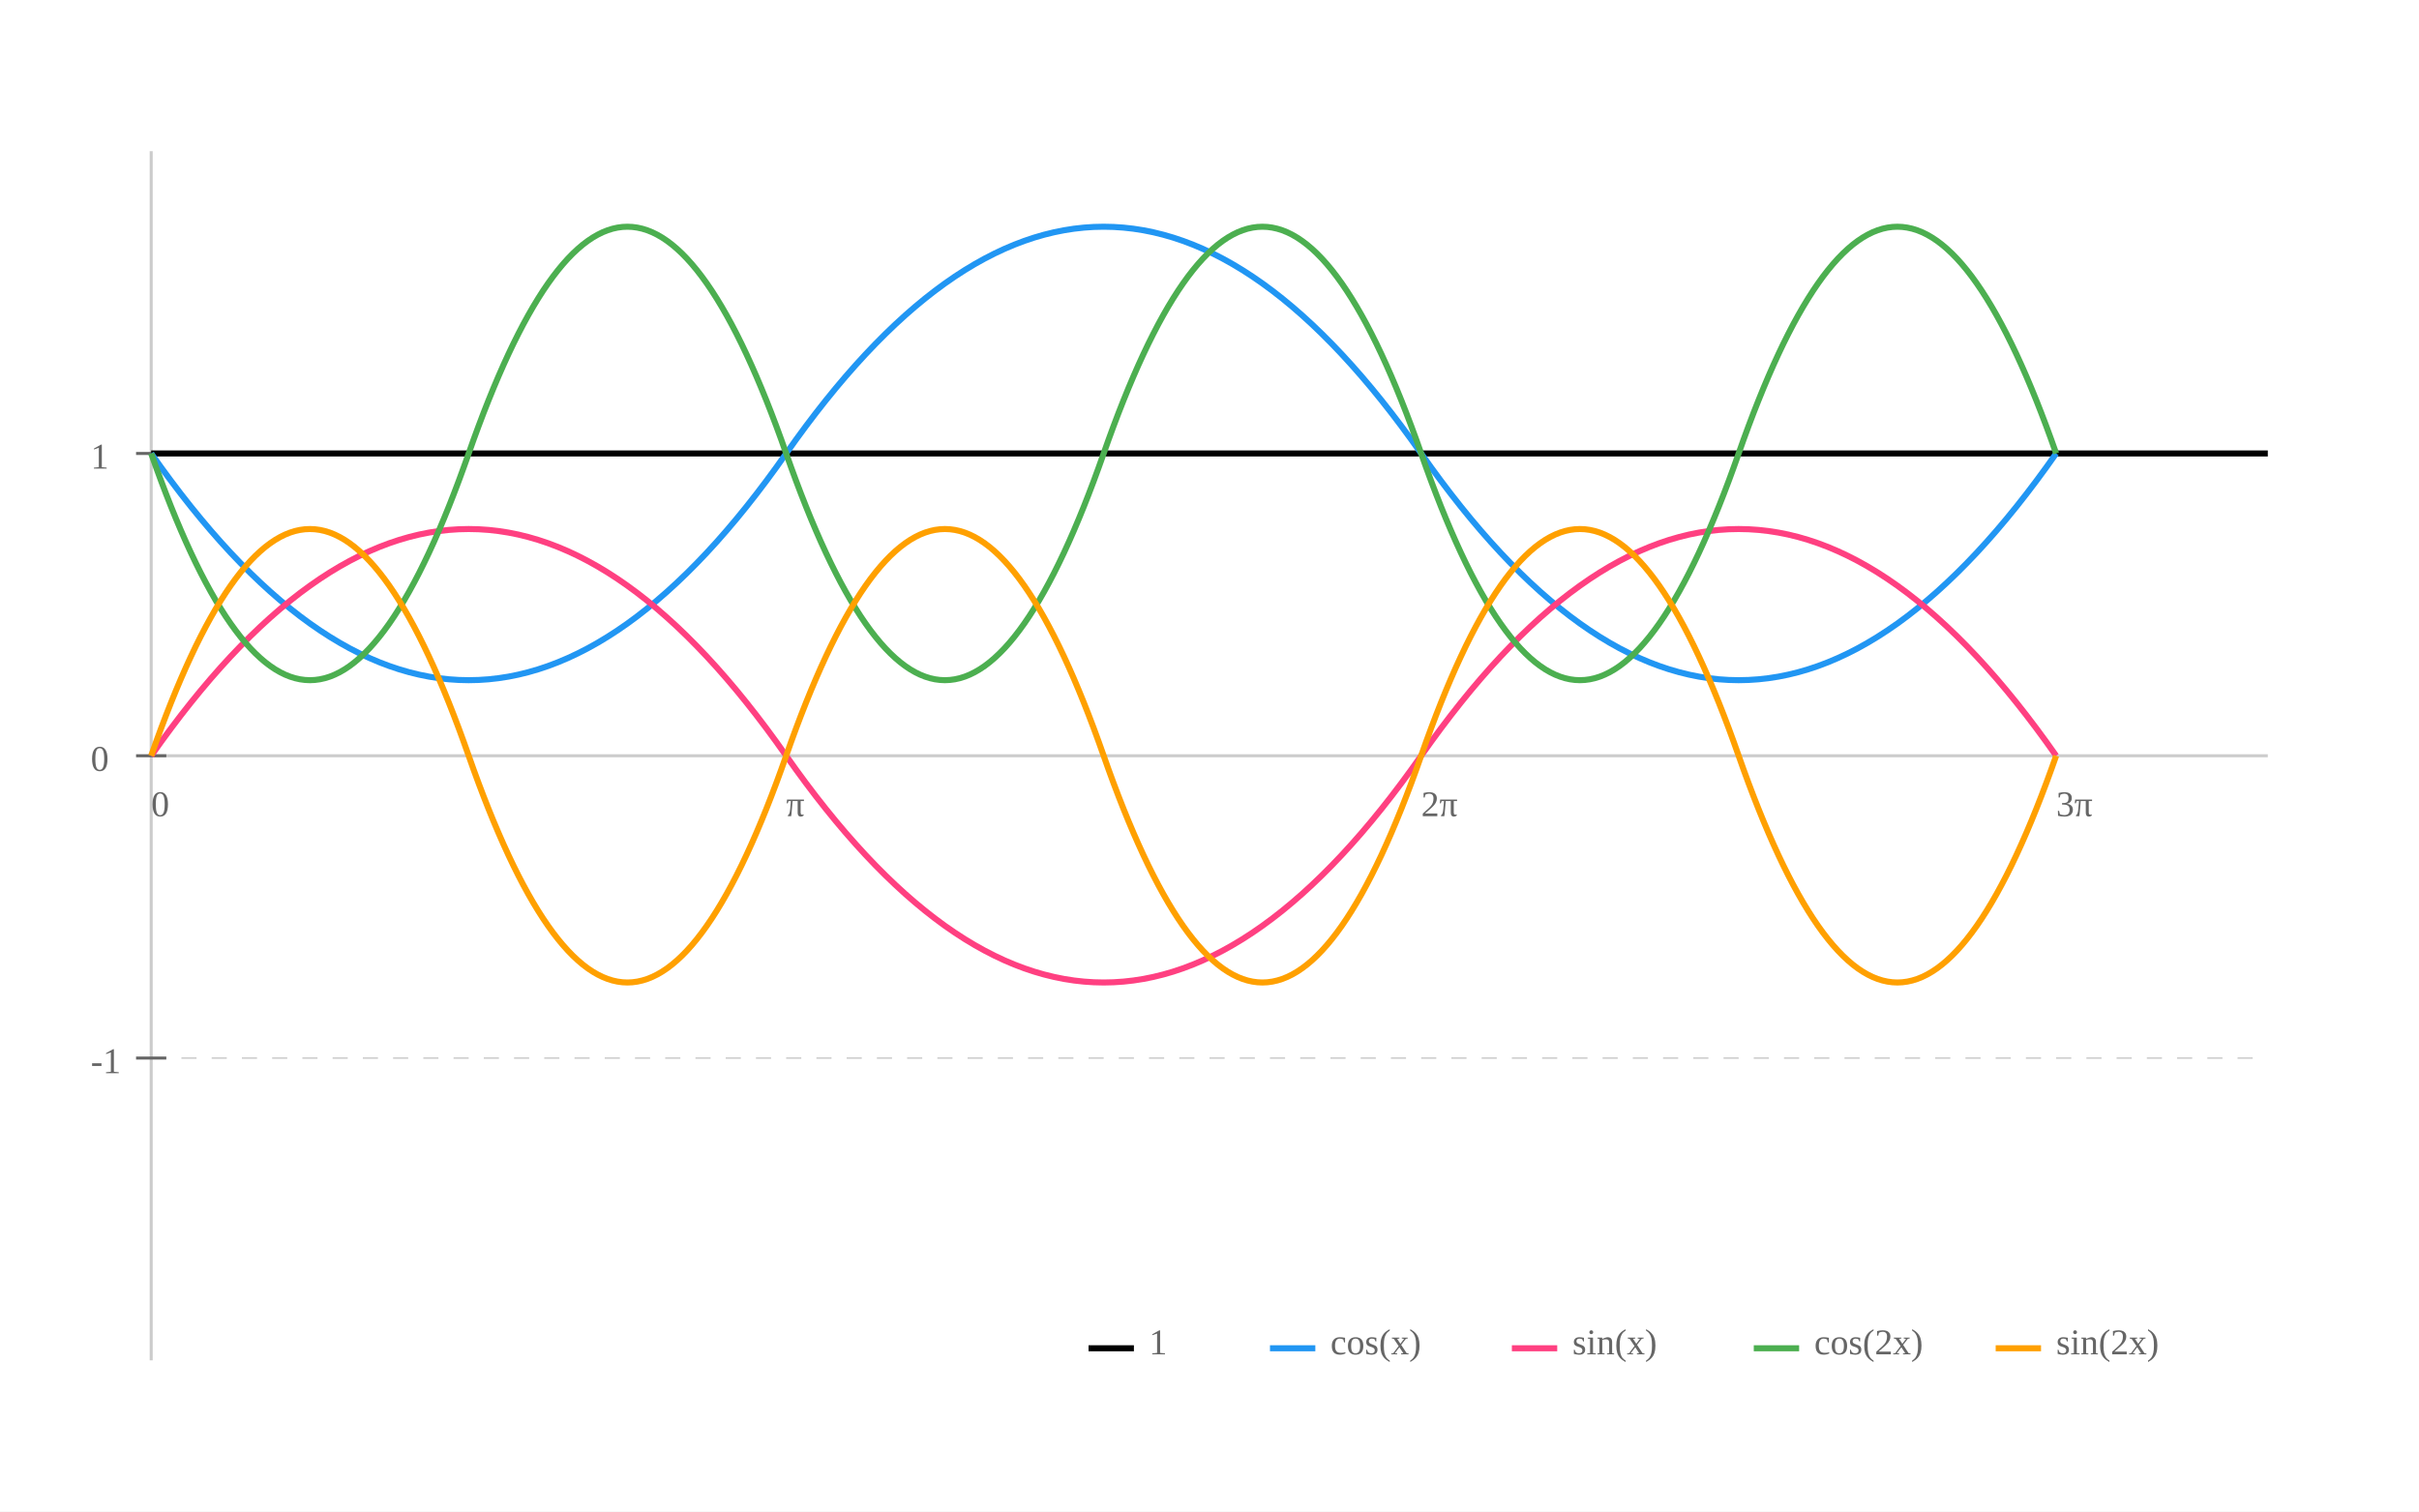
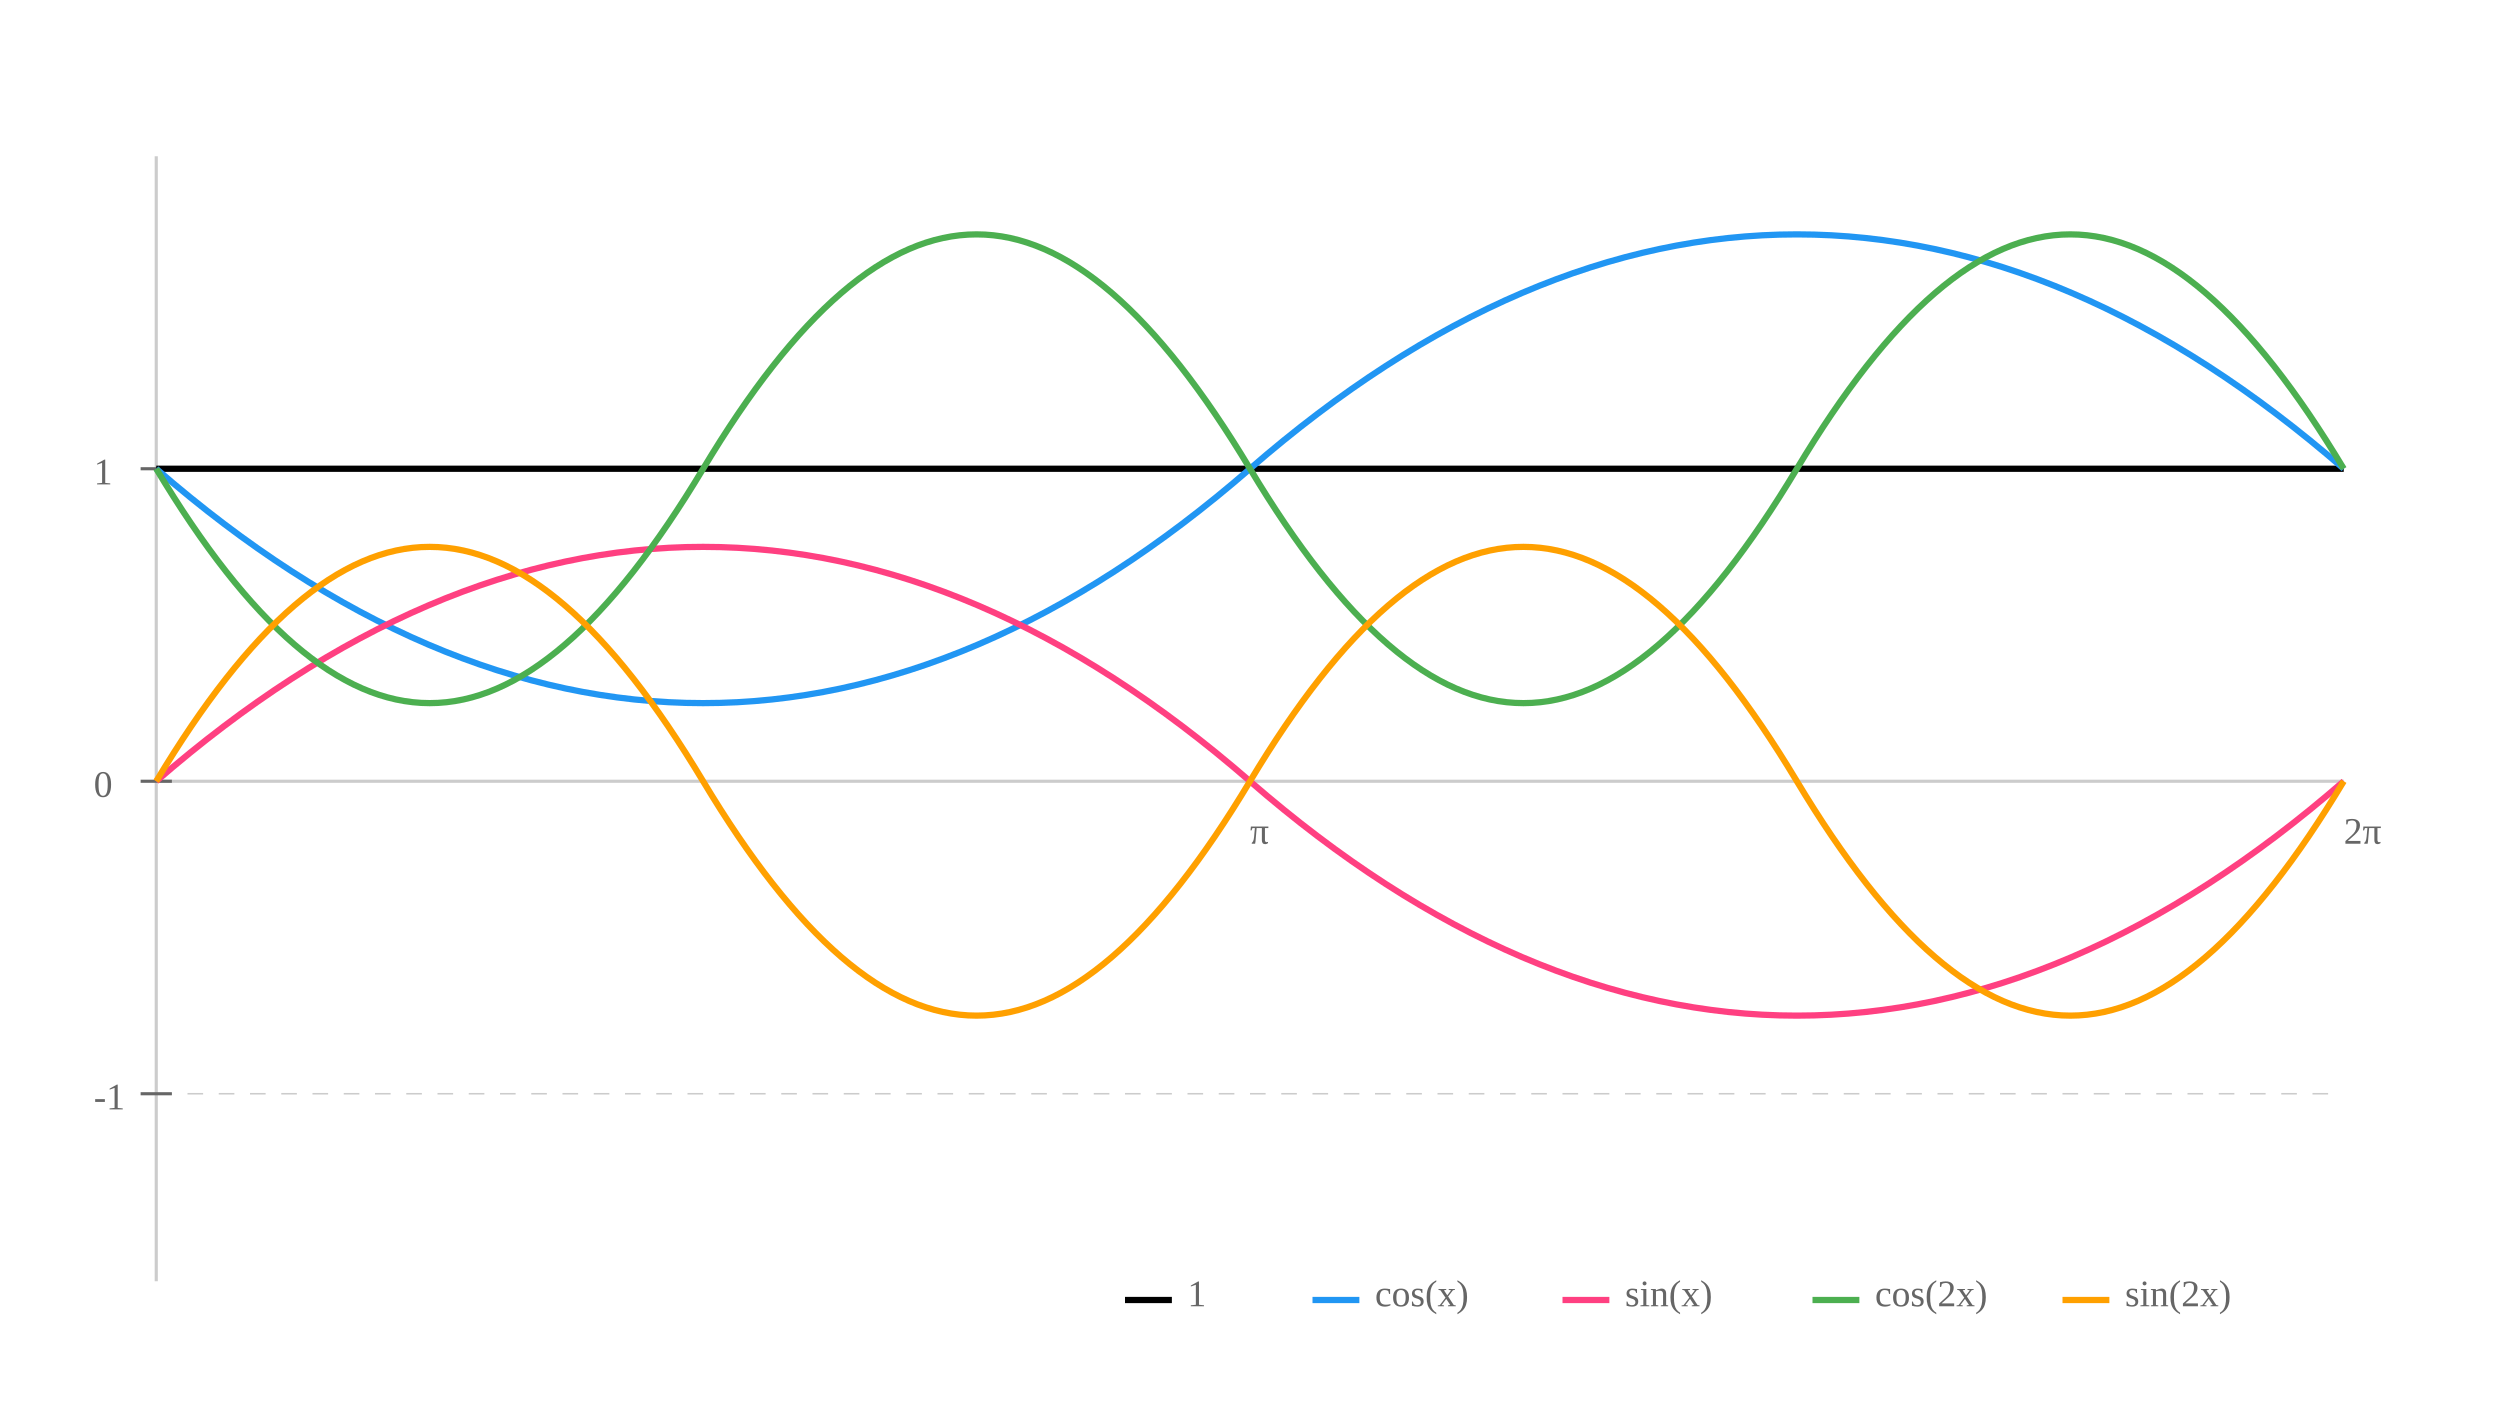
- <svg xmlns="http://www.w3.org/2000/svg" viewBox="0 0 800 500">
+ <svg xmlns="http://www.w3.org/2000/svg" viewBox="0 0 800 450">
  <rect width="800" height="500" fill="#ffffff" />
  <path d="M 50 250 L 750 250" stroke="#cccccc" stroke-width="1" />
-   <path d="M 50 150 L 750 150" stroke="#cccccc" stroke-width="0.5" stroke-dasharray="5,5" />
  <path d="M 50 350 L 750 350" stroke="#cccccc" stroke-width="0.5" stroke-dasharray="5,5" />
-   <path d="M 50 50 L 50 450" stroke="#cccccc" stroke-width="1" />
-   <text x="50" y="270" fill="#666666" font-size="12">0</text>
-   <text x="260" y="270" fill="#666666" font-size="12">π</text>
-   <text x="470" y="270" fill="#666666" font-size="12">2π</text>
-   <text x="680" y="270" fill="#666666" font-size="12">3π</text>
+   <path d="M 50 50 L 50 410" stroke="#cccccc" stroke-width="1" />
+   <text x="400" y="270" fill="#666666" font-size="12">π</text>
+   <text x="750" y="270" fill="#666666" font-size="12">2π</text>
  <text x="30" y="155" fill="#666666" font-size="12">1</text>
  <text x="30" y="255" fill="#666666" font-size="12">0</text>
  <text x="30" y="355" fill="#666666" font-size="12">-1</text>
  <path d="M 45 150 L 55 150" stroke="#666666" stroke-width="1" />
  <path d="M 45 250 L 55 250" stroke="#666666" stroke-width="1" />
  <path d="M 45 350 L 55 350" stroke="#666666" stroke-width="1" />
  <path d="M 50 150 L 750 150" stroke="#000000" stroke-width="2" />
-   <path d="M 50 150              C 120 250, 190 250, 260 150              C 330 50, 400 50, 470 150              C 540 250, 610 250, 680 150" fill="none" stroke="#2196F3" stroke-width="2" />
-   <path d="M 50 250               C 120 150, 190 150, 260 250              C 330 350, 400 350, 470 250              C 540 150, 610 150, 680 250" fill="none" stroke="#FF4081" stroke-width="2" />
-   <path d="M 50 150              C 85 250, 120 250, 155 150              C 190 50, 225 50, 260 150              C 295 250, 330 250, 365 150              C 400 50, 435 50, 470 150              C 505 250, 540 250, 575 150              C 610 50, 645 50, 680 150" fill="none" stroke="#4CAF50" stroke-width="2" />
-   <path d="M 50 250              C 85 150, 120 150, 155 250              C 190 350, 225 350, 260 250              C 295 150, 330 150, 365 250              C 400 350, 435 350, 470 250              C 505 150, 540 150, 575 250              C 610 350, 645 350, 680 250" fill="none" stroke="#FFA000" stroke-width="2" />
+   <path d="M 50 150              C 165 250, 285 250, 400 150              C 515 50, 635 50, 750 150" fill="none" stroke="#2196F3" stroke-width="2" />
+   <path d="M 50 250               C 165 150, 285 150, 400 250              C 515 350, 635 350, 750 250" fill="none" stroke="#FF4081" stroke-width="2" />
+   <path d="M 50 150              C 110 250, 165 250, 225 150              C 285 50, 340 50, 400 150              C 460 250, 515 250, 575 150              C 635 50, 690 50, 750 150" fill="none" stroke="#4CAF50" stroke-width="2" />
+   <path d="M 50 250              C 110 150, 165 150, 225 250              C 285 350, 340 350, 400 250              C 460 150, 515 150, 575 250              C 635 350, 690 350, 750 250" fill="none" stroke="#FFA000" stroke-width="2" />
  <rect x="350" y="430" width="400" height="40" fill="#ffffff" fill-opacity="0.9" />
-   <rect x="360" y="445" width="15" height="2" fill="#000000" />
-   <text x="380" y="448" fill="#666666" font-size="12">1</text>
-   <rect x="420" y="445" width="15" height="2" fill="#2196F3" />
-   <text x="440" y="448" fill="#666666" font-size="12">cos(x)</text>
-   <rect x="500" y="445" width="15" height="2" fill="#FF4081" />
-   <text x="520" y="448" fill="#666666" font-size="12">sin(x)</text>
-   <rect x="580" y="445" width="15" height="2" fill="#4CAF50" />
-   <text x="600" y="448" fill="#666666" font-size="12">cos(2x)</text>
-   <rect x="660" y="445" width="15" height="2" fill="#FFA000" />
-   <text x="680" y="448" fill="#666666" font-size="12">sin(2x)</text>
+   <rect x="360" y="415" width="15" height="2" fill="#000000" />
+   <text x="380" y="418" fill="#666666" font-size="12">1</text>
+   <rect x="420" y="415" width="15" height="2" fill="#2196F3" />
+   <text x="440" y="418" fill="#666666" font-size="12">cos(x)</text>
+   <rect x="500" y="415" width="15" height="2" fill="#FF4081" />
+   <text x="520" y="418" fill="#666666" font-size="12">sin(x)</text>
+   <rect x="580" y="415" width="15" height="2" fill="#4CAF50" />
+   <text x="600" y="418" fill="#666666" font-size="12">cos(2x)</text>
+   <rect x="660" y="415" width="15" height="2" fill="#FFA000" />
+   <text x="680" y="418" fill="#666666" font-size="12">sin(2x)</text>
</svg>
